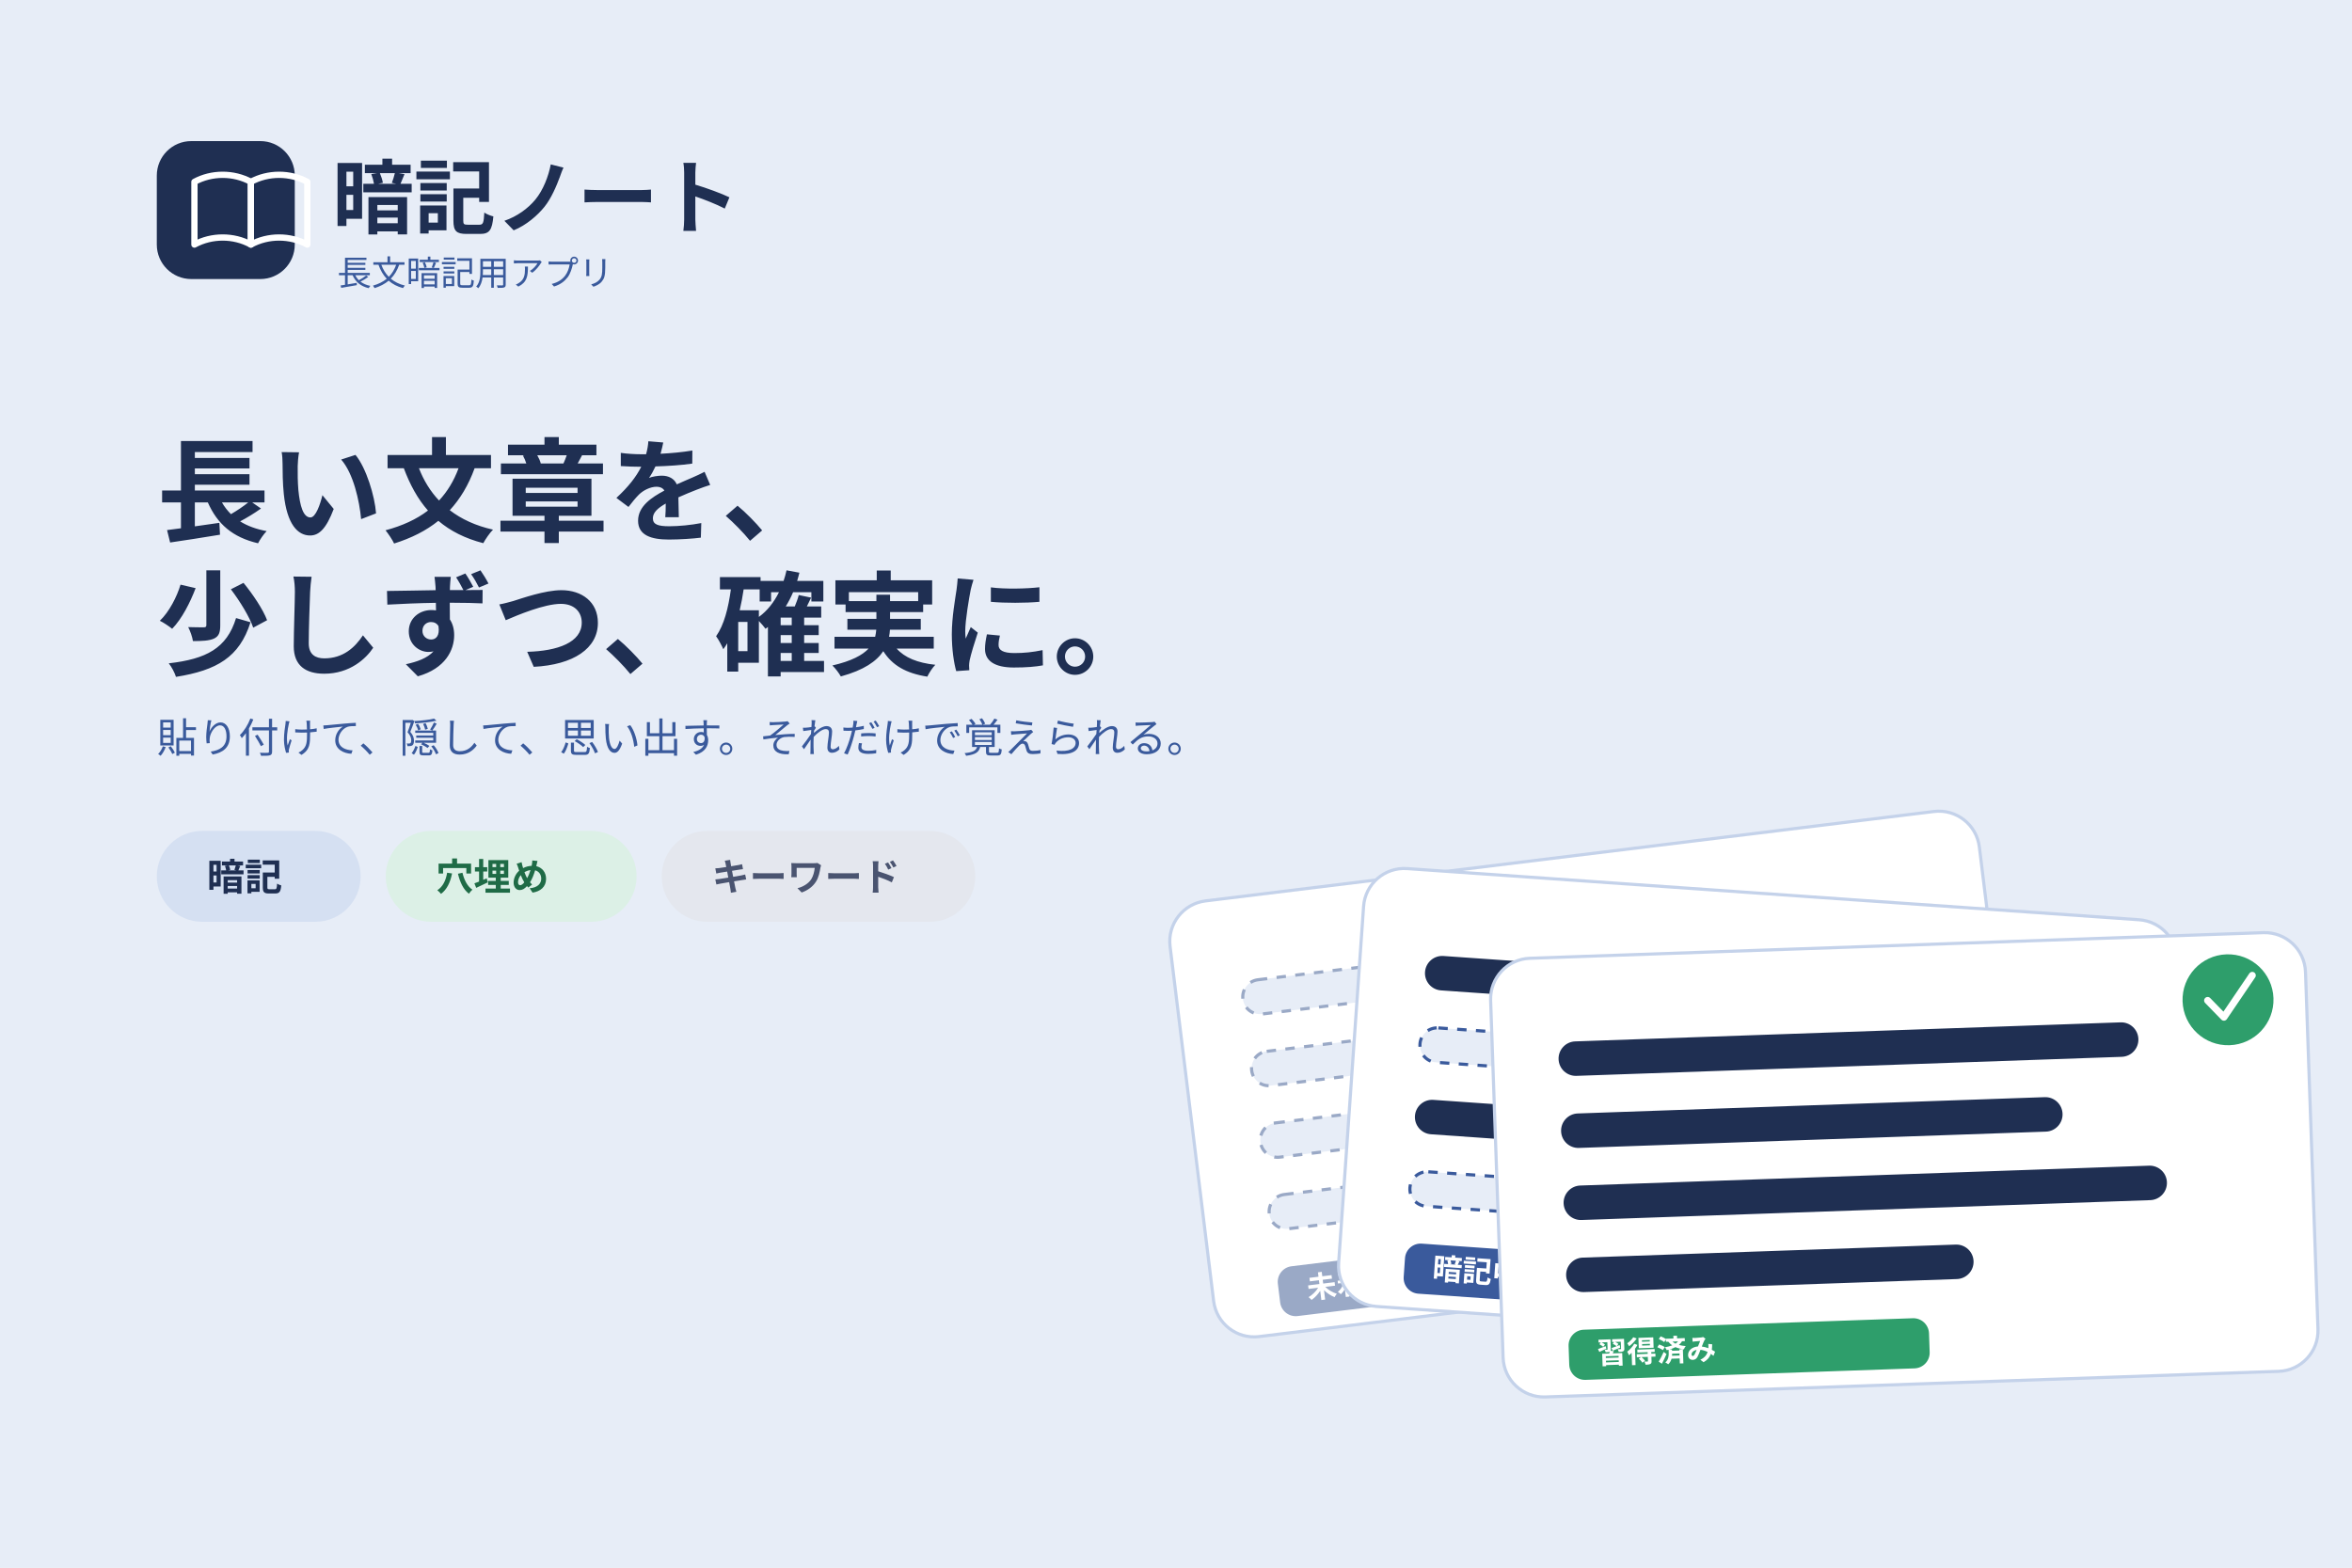
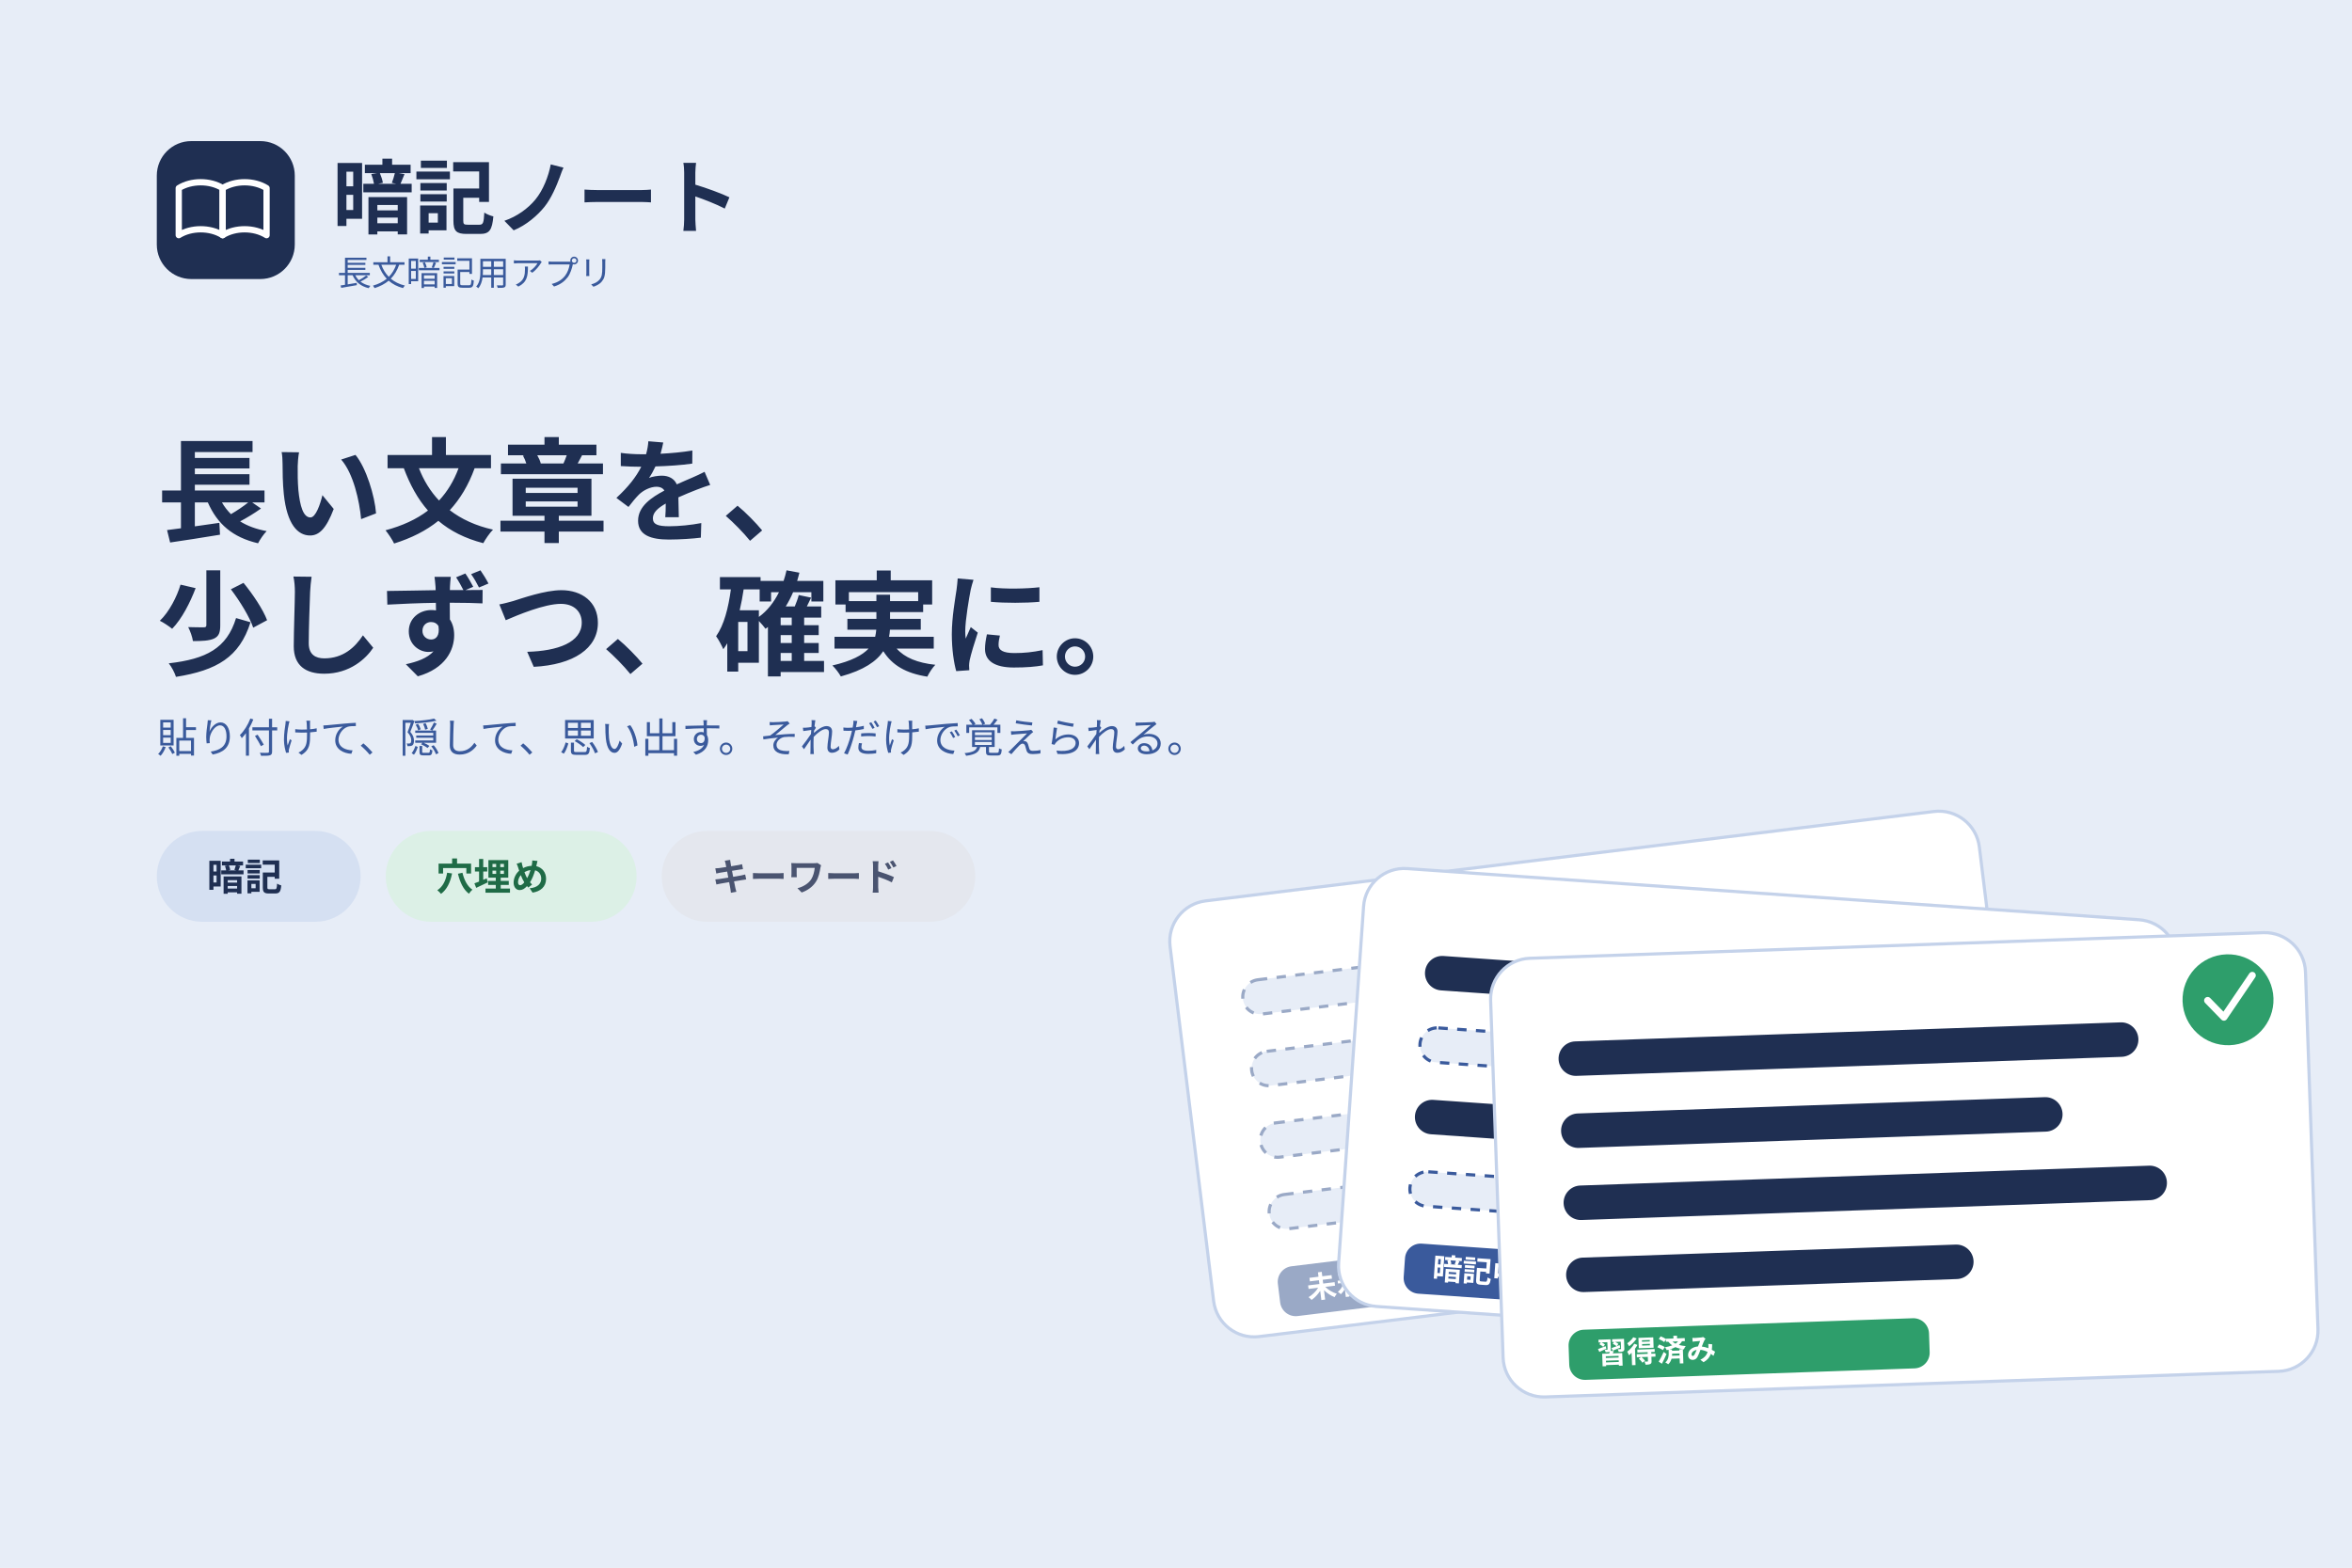
<svg xmlns="http://www.w3.org/2000/svg" viewBox="0 0 1500 1000">
  <rect width="1500" height="1000" fill="#e7edf7" />
  <rect x="100" y="90" width="88" height="88" rx="22" fill="#1f2f52" />
-   <path d="M124 116 C135 110 149 110 160 116 L160 156 C149 150 135 150 124 156 Z" fill="none" stroke="#ffffff" stroke-width="4" stroke-linejoin="round" />
-   <path d="M160 116 C171 110 185 110 196 116 L196 156 C185 150 171 150 160 156 Z" fill="none" stroke="#ffffff" stroke-width="4" stroke-linejoin="round" />
+   <path d="M114 120 C122 115 134 115 142 120 L142 150 C134 145 122 145 114 150 Z" fill="none" stroke="#ffffff" stroke-width="4" stroke-linejoin="round" />
+   <path d="M142 120 C150 115 162 115 170 120 L170 150 C162 145 150 145 142 150 Z" fill="none" stroke="#ffffff" stroke-width="4" stroke-linejoin="round" />
  <text x="212" y="145" font-family="sans-serif" font-size="52" font-weight="700" fill="#1f2f52">暗記ノート</text>
  <text x="215" y="182" font-family="sans-serif" font-size="22" fill="#3a5a9c">長文暗記用アプリ</text>
  <text x="100" y="340" font-family="sans-serif" font-size="72" font-weight="700" fill="#1f2f52">長い文章を、</text>
  <text x="100" y="425" font-family="sans-serif" font-size="72" font-weight="700" fill="#1f2f52">少しずつ、確実に。</text>
  <text x="100" y="480" font-family="sans-serif" font-size="26" fill="#3a5a9c">貼り付けて、隠して、思い出す。それだけで覚えられる。</text>
  <g font-family="sans-serif" font-size="24" font-weight="600">
    <rect x="100" y="530" width="130" height="58" rx="29" fill="#d5e0f2" />
    <text x="132" y="568" fill="#1f2f52">暗記</text>
    <rect x="246" y="530" width="160" height="58" rx="29" fill="#dcf0e6" />
    <text x="278" y="568" fill="#1f6b46">穴埋め</text>
    <rect x="422" y="530" width="200" height="58" rx="29" fill="#e4e7ee" />
    <text x="454" y="568" fill="#4a5470">キーワード</text>
  </g>
  <g transform="translate(1020,700) rotate(-7)">
    <rect x="-260" y="-155" width="520" height="280" rx="26" fill="#ffffff" stroke="#c4d2ea" stroke-width="2" />
    <rect x="-218" y="-101" width="290" height="22" rx="11" fill="#e7edf7" stroke="#9aa9c6" stroke-width="2" stroke-dasharray="6 6" />
    <rect x="-218" y="-55" width="370" height="22" rx="11" fill="#e7edf7" stroke="#9aa9c6" stroke-width="2" stroke-dasharray="6 6" />
    <rect x="-218" y="-9" width="240" height="22" rx="11" fill="#e7edf7" stroke="#9aa9c6" stroke-width="2" stroke-dasharray="6 6" />
    <rect x="-218" y="37" width="320" height="22" rx="11" fill="#e7edf7" stroke="#9aa9c6" stroke-width="2" stroke-dasharray="6 6" />
    <rect x="-218" y="83" width="190" height="32" rx="10" fill="#9aa9c6" />
    <text x="-200" y="105" font-family="sans-serif" font-size="19" font-weight="600" fill="#ffffff">未着手</text>
  </g>
  <g transform="translate(1120,725) rotate(4)">
    <rect x="-260" y="-155" width="520" height="280" rx="26" fill="#ffffff" stroke="#c4d2ea" stroke-width="2" />
    <rect x="-218" y="-101" width="130" height="22" rx="11" fill="#1f2f52" />
    <rect x="-76" y="-101" width="145" height="22" rx="11" fill="#e7edf7" stroke="#3a5a9c" stroke-width="2" stroke-dasharray="6 6" />
    <rect x="-218" y="-55" width="195" height="22" rx="11" fill="#e7edf7" stroke="#3a5a9c" stroke-width="2" stroke-dasharray="6 6" />
    <rect x="-11" y="-55" width="160" height="22" rx="11" fill="#1f2f52" />
    <rect x="-218" y="-9" width="370" height="22" rx="11" fill="#1f2f52" />
    <rect x="-218" y="37" width="100" height="22" rx="11" fill="#e7edf7" stroke="#3a5a9c" stroke-width="2" stroke-dasharray="6 6" />
    <rect x="-106" y="37" width="225" height="22" rx="11" fill="#1f2f52" />
    <rect x="-218" y="83" width="210" height="32" rx="10" fill="#3a5a9c" />
    <text x="-200" y="105" font-family="sans-serif" font-size="19" font-weight="600" fill="#ffffff">暗記中</text>
    <circle cx="210" cy="-113" r="26" fill="#3a5a9c" />
    <path d="M199 -113 L207 -104 L223 -124" fill="none" stroke="#ffffff" stroke-width="4" stroke-linecap="round" stroke-linejoin="round" />
  </g>
  <g transform="translate(1215,758) rotate(-2)">
    <rect x="-260" y="-155" width="520" height="280" rx="26" fill="#ffffff" stroke="#c4d2ea" stroke-width="2" />
    <rect x="-218" y="-101" width="370" height="22" rx="11" fill="#1f2f52" />
    <rect x="-218" y="-55" width="320" height="22" rx="11" fill="#1f2f52" />
    <rect x="-218" y="-9" width="385" height="22" rx="11" fill="#1f2f52" />
    <rect x="-218" y="37" width="260" height="22" rx="11" fill="#1f2f52" />
    <rect x="-218" y="83" width="230" height="32" rx="10" fill="#2e9e6b" />
    <text x="-200" y="105" font-family="sans-serif" font-size="19" font-weight="600" fill="#ffffff">習得済み</text>
    <circle cx="210" cy="-113" r="29" fill="#2e9e6b" />
    <path d="M197 -113 L207 -102 L226 -128" fill="none" stroke="#ffffff" stroke-width="4.5" stroke-linecap="round" stroke-linejoin="round" />
  </g>
</svg>
